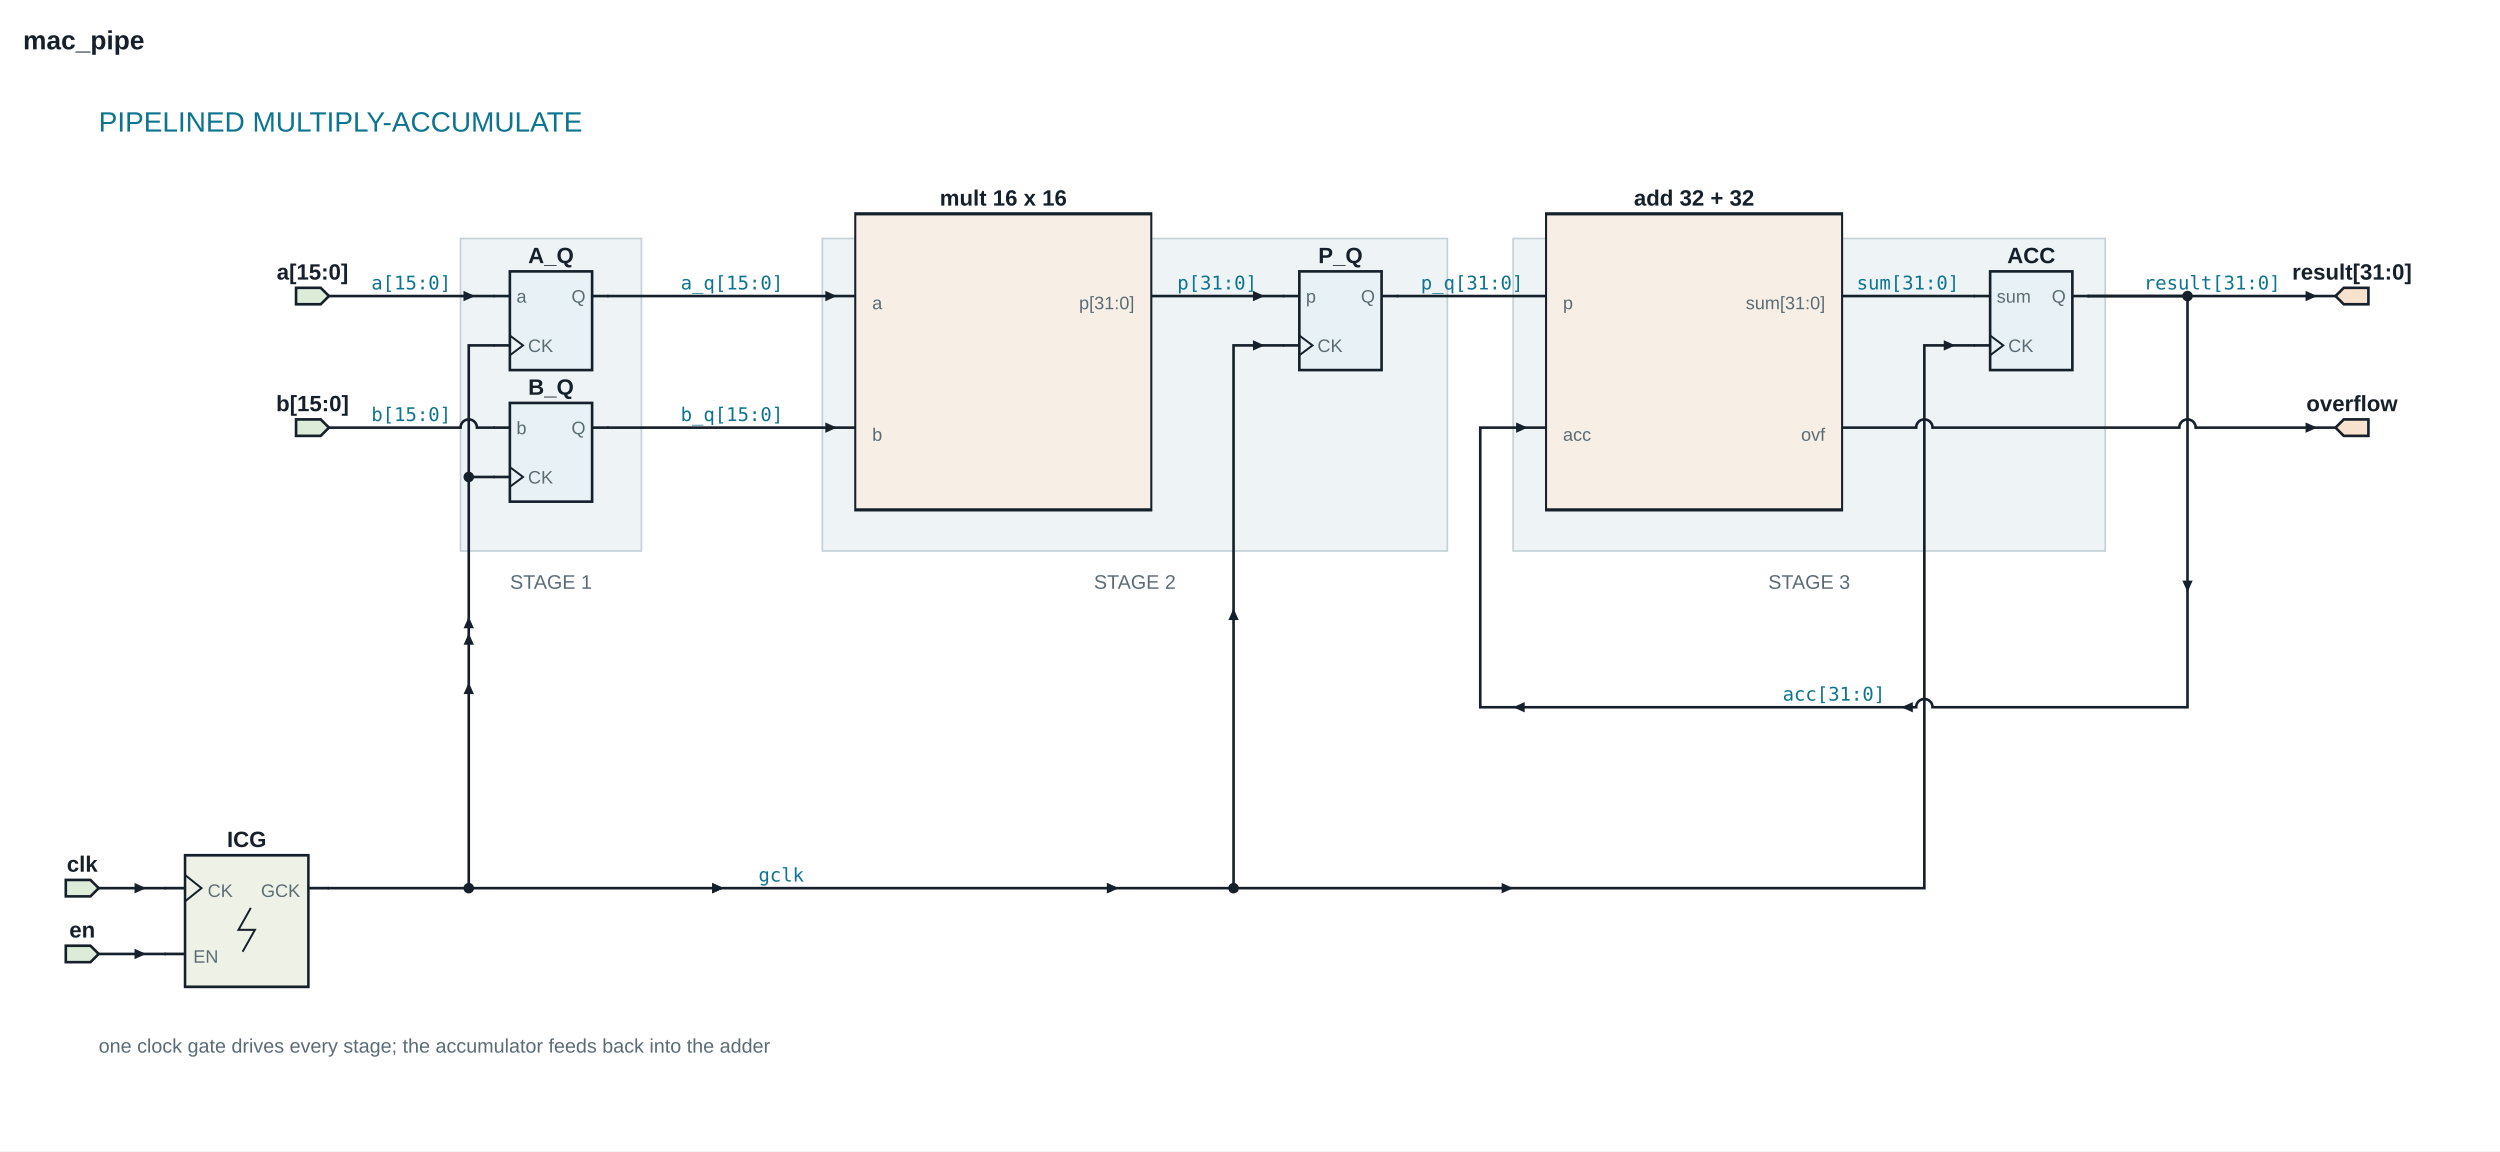
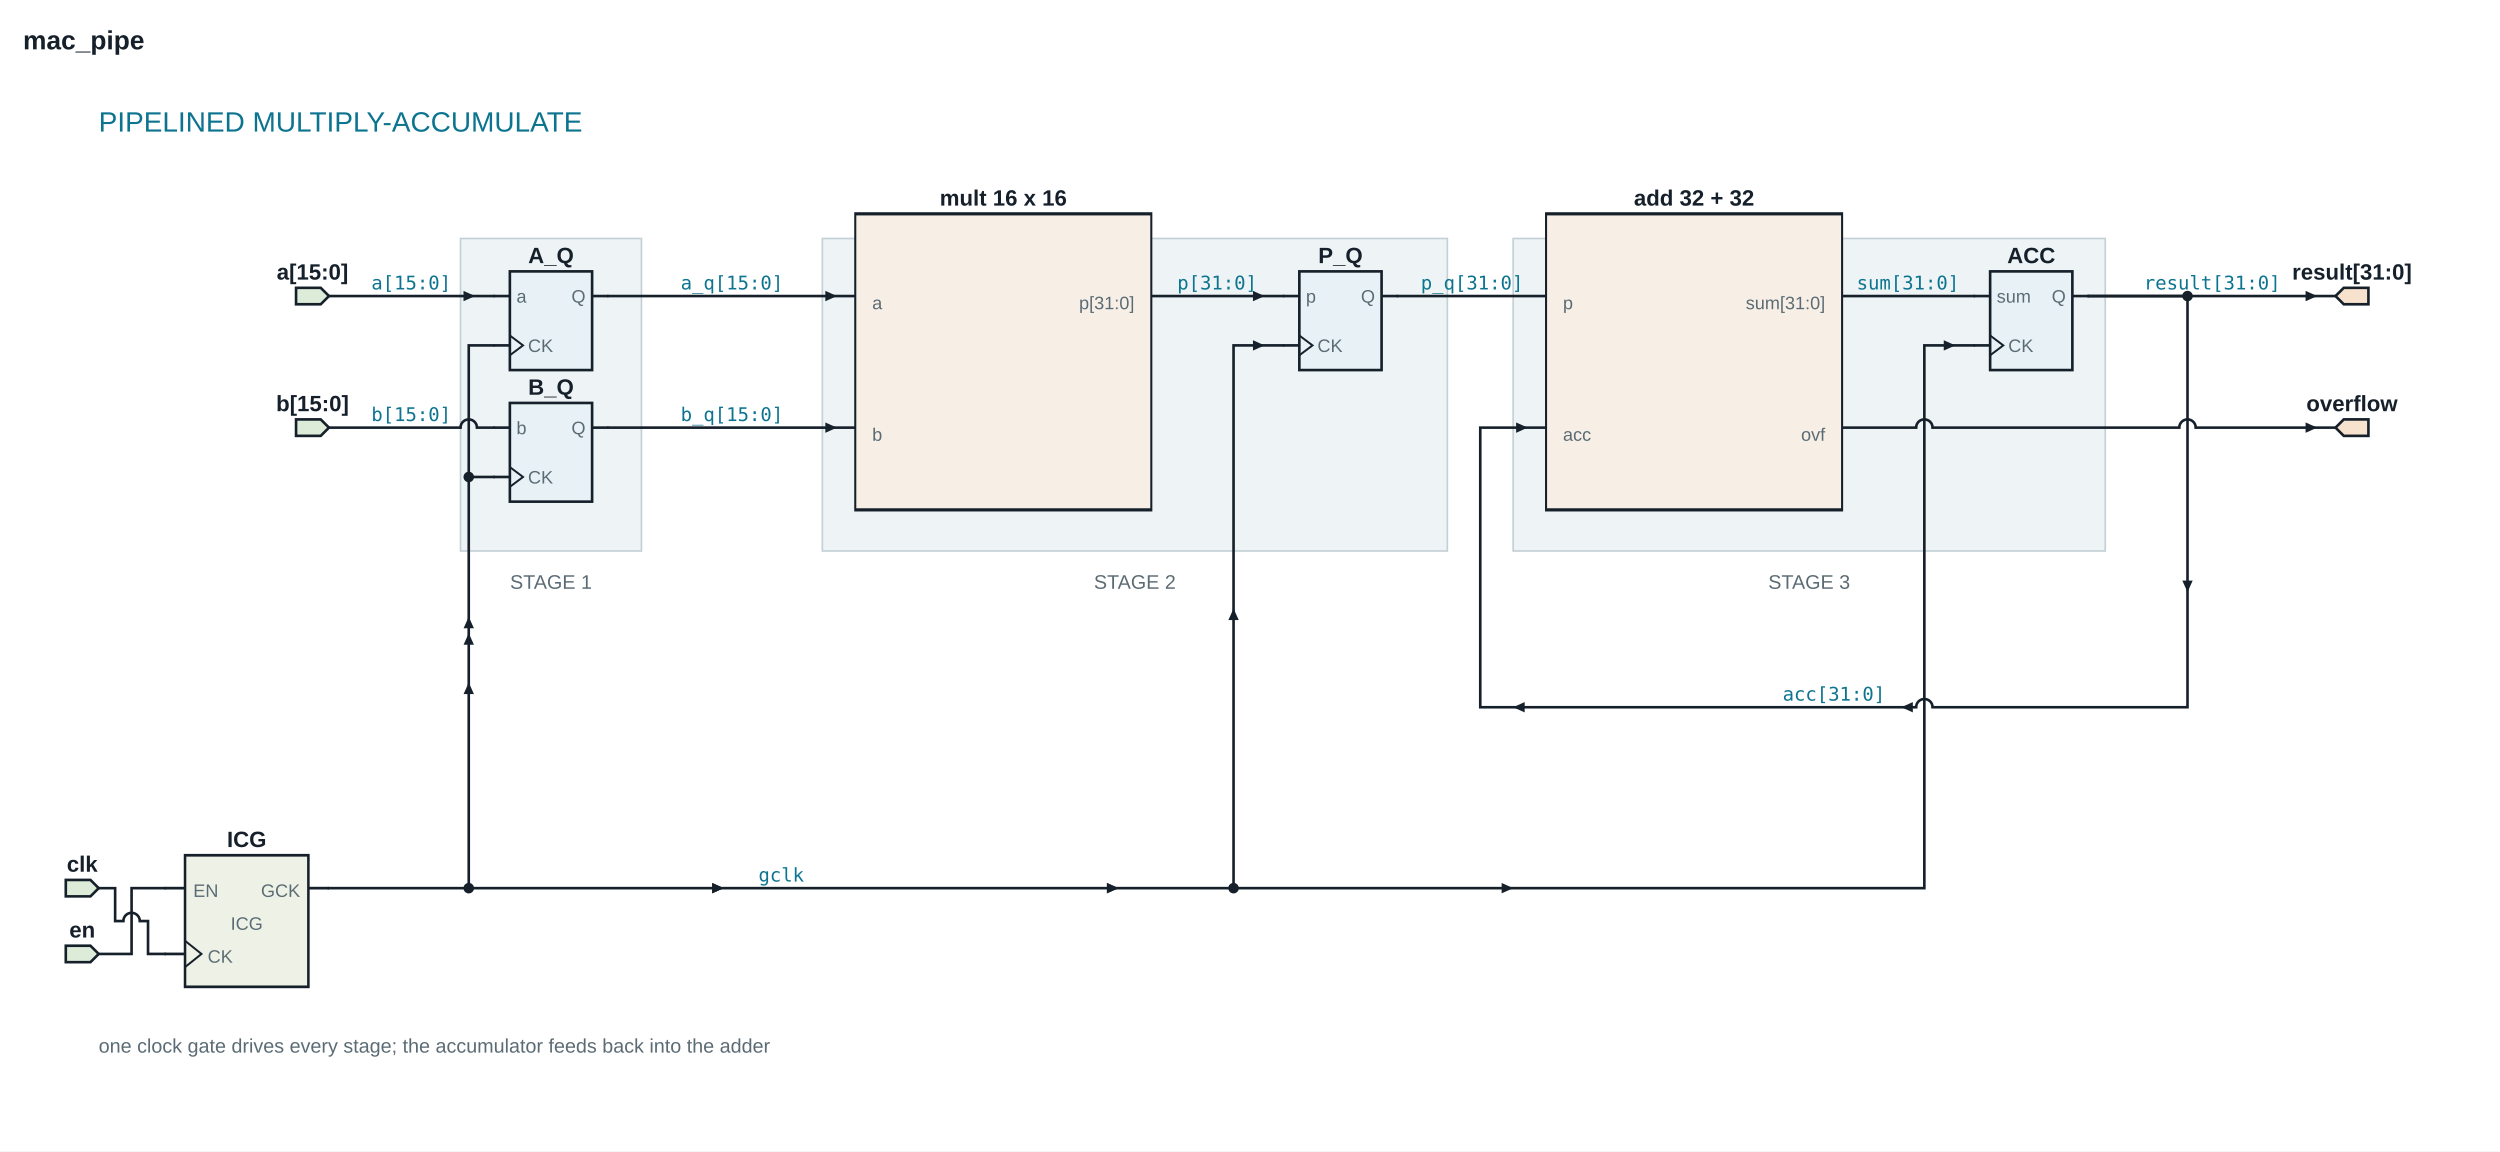
<svg xmlns="http://www.w3.org/2000/svg" width="1520" height="700" viewBox="0 0 1520 700" font-family="'IBM Plex Sans','IBM Plex Sans Text',Arial,Helvetica,sans-serif">
  <rect x="0" y="0" width="1520" height="700" fill="#ffffff" />
  <g class="dl-shapes">
    <rect x="920" y="145" width="360" height="190" fill="#eef4f6" stroke="#c3d0d5" stroke-width="1" />
    <rect x="500" y="145" width="380" height="190" fill="#eef4f6" stroke="#c3d0d5" stroke-width="1" />
    <rect x="280" y="145" width="110" height="190" fill="#eef4f6" stroke="#c3d0d5" stroke-width="1" />
    <text x="335" y="358" text-anchor="middle" font-family="'IBM Plex Sans','IBM Plex Sans Text',Arial,Helvetica,sans-serif" font-size="12" fill="#5b6b74">STAGE 1</text>
    <text x="690" y="358" text-anchor="middle" font-family="'IBM Plex Sans','IBM Plex Sans Text',Arial,Helvetica,sans-serif" font-size="12" fill="#5b6b74">STAGE 2</text>
    <text x="1100" y="358" text-anchor="middle" font-family="'IBM Plex Sans','IBM Plex Sans Text',Arial,Helvetica,sans-serif" font-size="12" fill="#5b6b74">STAGE 3</text>
    <text x="60" y="80" text-anchor="start" font-family="'IBM Plex Sans','IBM Plex Sans Text',Arial,Helvetica,sans-serif" font-size="17" fill="#0d7490">PIPELINED MULTIPLY-ACCUMULATE</text>
    <text x="60" y="640" text-anchor="start" font-family="'IBM Plex Sans','IBM Plex Sans Text',Arial,Helvetica,sans-serif" font-size="12" fill="#5b6b74">one clock gate drives every stage; the accumulator feeds back into the adder</text>
  </g>
  <g class="dl-nets">
    <path class="dl-net" data-id="n1" d="M200 180 L300 180" fill="none" stroke="#16202b" stroke-width="1.6" stroke-linejoin="miter" stroke-linecap="square" />
    <path class="dl-net" data-id="n2" d="M200 260 L280 260 A5 5 0 0 1 290 260 L300 260" fill="none" stroke="#16202b" stroke-width="1.6" stroke-linejoin="miter" stroke-linecap="square" />
    <path class="dl-net" data-id="n3" d="M370 180 L520 180" fill="none" stroke="#16202b" stroke-width="1.6" stroke-linejoin="miter" stroke-linecap="square" />
    <path class="dl-net" data-id="n4" d="M370 260 L520 260" fill="none" stroke="#16202b" stroke-width="1.6" stroke-linejoin="miter" stroke-linecap="square" />
    <path class="dl-net" data-id="n5" d="M700 180 L780 180" fill="none" stroke="#16202b" stroke-width="1.6" stroke-linejoin="miter" stroke-linecap="square" />
    <path class="dl-net" data-id="n6" d="M850 180 L940 180" fill="none" stroke="#16202b" stroke-width="1.6" stroke-linejoin="miter" stroke-linecap="square" />
    <path class="dl-net" data-id="n7" d="M1120 180 L1200 180" fill="none" stroke="#16202b" stroke-width="1.6" stroke-linejoin="miter" stroke-linecap="square" />
    <path class="dl-net" data-id="n8" d="M1270 180 L1420 180" fill="none" stroke="#16202b" stroke-width="1.6" stroke-linejoin="miter" stroke-linecap="square" />
    <path class="dl-net" data-id="n9" d="M1120 260 L1165 260 A5 5 0 0 1 1175 260 L1325 260 A5 5 0 0 1 1335 260 L1420 260" fill="none" stroke="#16202b" stroke-width="1.6" stroke-linejoin="miter" stroke-linecap="square" />
    <path class="dl-net" data-id="n10" d="M1270 180 L1330 180 L1330 430 L1175 430 A5 5 0 0 0 1165 430 L900 430 L900 260 L940 260" fill="none" stroke="#16202b" stroke-width="1.6" stroke-linejoin="miter" stroke-linecap="square" />
-     <path class="dl-net" data-id="n11" d="M60 540 L100 540" fill="none" stroke="#16202b" stroke-width="1.6" stroke-linejoin="miter" stroke-linecap="square" />
-     <path class="dl-net" data-id="n12" d="M60 580 L100 580" fill="none" stroke="#16202b" stroke-width="1.6" stroke-linejoin="miter" stroke-linecap="square" />
+     <path class="dl-net" data-id="n11" d="M60 540 L70 540 L70 560 L75 560 A5 5 0 0 1 85 560 L90 560 L90 580 L100 580" fill="none" stroke="#16202b" stroke-width="1.6" stroke-linejoin="miter" stroke-linecap="square" />
+     <path class="dl-net" data-id="n12" d="M60 580 L80 580 L80 540 L100 540" fill="none" stroke="#16202b" stroke-width="1.6" stroke-linejoin="miter" stroke-linecap="square" />
    <path class="dl-net" data-id="n13" d="M200 540 L285 540 L285 210 L300 210 M200 540 L285 540 L285 290 L300 290 M200 540 L750 540 L750 210 L780 210 M200 540 L1170 540 L1170 210 L1200 210" fill="none" stroke="#16202b" stroke-width="1.6" stroke-linejoin="miter" stroke-linecap="square" />
    <text x="250" y="176" text-anchor="middle" font-family="'IBM Plex Mono','DejaVu Sans Mono','Courier New',monospace" font-size="11.5" fill="#0d7490">a[15:0]</text>
    <text x="250" y="256" text-anchor="middle" font-family="'IBM Plex Mono','DejaVu Sans Mono','Courier New',monospace" font-size="11.5" fill="#0d7490">b[15:0]</text>
    <text x="445" y="176" text-anchor="middle" font-family="'IBM Plex Mono','DejaVu Sans Mono','Courier New',monospace" font-size="11.5" fill="#0d7490">a_q[15:0]</text>
    <text x="445" y="256" text-anchor="middle" font-family="'IBM Plex Mono','DejaVu Sans Mono','Courier New',monospace" font-size="11.5" fill="#0d7490">b_q[15:0]</text>
    <text x="740" y="176" text-anchor="middle" font-family="'IBM Plex Mono','DejaVu Sans Mono','Courier New',monospace" font-size="11.5" fill="#0d7490">p[31:0]</text>
    <text x="895" y="176" text-anchor="middle" font-family="'IBM Plex Mono','DejaVu Sans Mono','Courier New',monospace" font-size="11.5" fill="#0d7490">p_q[31:0]</text>
    <text x="1160" y="176" text-anchor="middle" font-family="'IBM Plex Mono','DejaVu Sans Mono','Courier New',monospace" font-size="11.5" fill="#0d7490">sum[31:0]</text>
    <text x="1345" y="176" text-anchor="middle" font-family="'IBM Plex Mono','DejaVu Sans Mono','Courier New',monospace" font-size="11.5" fill="#0d7490">result[31:0]</text>
    <text x="1115" y="426" text-anchor="middle" font-family="'IBM Plex Mono','DejaVu Sans Mono','Courier New',monospace" font-size="11.5" fill="#0d7490">acc[31:0]</text>
    <text x="475" y="536" text-anchor="middle" font-family="'IBM Plex Mono','DejaVu Sans Mono','Courier New',monospace" font-size="11.5" fill="#0d7490">gclk</text>
    <polygon points="288.8,180 281.8,183.15 281.8,176.85" fill="#16202b" />
    <polygon points="508.8,180 501.8,183.15 501.8,176.85" fill="#16202b" />
    <polygon points="508.8,260 501.8,263.15 501.8,256.85" fill="#16202b" />
    <polygon points="768.8,180 761.8,183.15 761.8,176.85" fill="#16202b" />
    <polygon points="1408.8,180 1401.8,183.15 1401.8,176.85" fill="#16202b" />
    <polygon points="1408.8,260 1401.8,263.15 1401.8,256.85" fill="#16202b" />
    <polygon points="1330,360 1326.85,353 1333.15,353" fill="#16202b" />
    <polygon points="1156,430 1163,426.85 1163,433.15" fill="#16202b" />
    <polygon points="920,430 927,426.85 927,433.15" fill="#16202b" />
    <polygon points="928.8,260 921.8,263.15 921.8,256.85" fill="#16202b" />
-     <polygon points="88.8,540 81.8,543.15 81.8,536.85" fill="#16202b" />
-     <polygon points="88.8,580 81.8,583.15 81.8,576.85" fill="#16202b" />
    <polygon points="285,385 288.15,392 281.85,392" fill="#16202b" />
    <polygon points="285,375 288.15,382 281.85,382" fill="#16202b" />
    <polygon points="285,415 288.15,422 281.85,422" fill="#16202b" />
    <polygon points="440,540 433,543.15 433,536.85" fill="#16202b" />
    <polygon points="680,540 673,543.15 673,536.85" fill="#16202b" />
    <polygon points="750,370 753.15,377 746.85,377" fill="#16202b" />
    <polygon points="768.8,210 761.8,213.15 761.8,206.85" fill="#16202b" />
    <polygon points="440,540 433,543.15 433,536.85" fill="#16202b" />
    <polygon points="680,540 673,543.15 673,536.85" fill="#16202b" />
    <polygon points="920,540 913,543.15 913,536.85" fill="#16202b" />
    <polygon points="1188.8,210 1181.8,213.15 1181.8,206.85" fill="#16202b" />
  </g>
  <g class="dl-cells">
    <g class="dl-cell" data-id="p_clk" data-type="port_in" transform="matrix(1,0,0,1,40,535)">
      <path d="M0 0 H15 L20 5 L15 10 H0 Z" fill="#dcecd8" stroke="#16202b" stroke-width="1.6" />
    </g>
    <text x="50" y="530" text-anchor="middle" font-family="'IBM Plex Sans','IBM Plex Sans Text',Arial,Helvetica,sans-serif" font-size="13.5" font-weight="600" fill="#16202b">clk</text>
    <g class="dl-cell" data-id="p_en" data-type="port_in" transform="matrix(1,0,0,1,40,575)">
      <path d="M0 0 H15 L20 5 L15 10 H0 Z" fill="#dcecd8" stroke="#16202b" stroke-width="1.6" />
    </g>
    <text x="50" y="570" text-anchor="middle" font-family="'IBM Plex Sans','IBM Plex Sans Text',Arial,Helvetica,sans-serif" font-size="13.5" font-weight="600" fill="#16202b">en</text>
    <g class="dl-cell" data-id="icg1" data-type="icg" transform="matrix(1.25,0,0,1.3333,100,520)">
      <line x1="0" y1="15" x2="10" y2="15" stroke="#16202b" stroke-width="1.239" />
      <line x1="0" y1="45" x2="10" y2="45" stroke="#16202b" stroke-width="1.239" />
      <rect x="10" y="0" width="60" height="60" fill="#eef2e6" stroke="#16202b" stroke-width="1.239" />
-       <path d="M10 9 L18 15 L10 21" fill="none" stroke="#16202b" stroke-width="0.929" />
-       <path d="M42 24 L36 34 H44 L38 44" fill="none" stroke="#16202b" stroke-width="0.929" />
+       <path d="M10 39 L18 45 L10 51" fill="none" stroke="#16202b" stroke-width="0.929" />
      <line x1="70" y1="15" x2="80" y2="15" stroke="#16202b" stroke-width="1.239" />
    </g>
-     <text x="126.25" y="545.333" text-anchor="start" font-family="'IBM Plex Sans','IBM Plex Sans Text',Arial,Helvetica,sans-serif" font-size="11" fill="#5b6b74">CK</text>
-     <text x="117.5" y="585.333" text-anchor="start" font-family="'IBM Plex Sans','IBM Plex Sans Text',Arial,Helvetica,sans-serif" font-size="11" fill="#5b6b74">EN</text>
+     <text x="150" y="565.333" text-anchor="middle" font-family="'IBM Plex Sans','IBM Plex Sans Text',Arial,Helvetica,sans-serif" font-size="11" fill="#5b6b74">ICG</text>
+     <text x="126.25" y="585.333" text-anchor="start" font-family="'IBM Plex Sans','IBM Plex Sans Text',Arial,Helvetica,sans-serif" font-size="11" fill="#5b6b74">CK</text>
+     <text x="117.5" y="545.333" text-anchor="start" font-family="'IBM Plex Sans','IBM Plex Sans Text',Arial,Helvetica,sans-serif" font-size="11" fill="#5b6b74">EN</text>
    <text x="182.5" y="545.333" text-anchor="end" font-family="'IBM Plex Sans','IBM Plex Sans Text',Arial,Helvetica,sans-serif" font-size="11" fill="#5b6b74">GCK</text>
    <text x="150" y="515" text-anchor="middle" font-family="'IBM Plex Sans','IBM Plex Sans Text',Arial,Helvetica,sans-serif" font-size="13.5" font-weight="600" fill="#16202b">ICG</text>
    <g class="dl-cell" data-id="p_a" data-type="port_in" transform="matrix(1,0,0,1,180,175)">
      <path d="M0 0 H15 L20 5 L15 10 H0 Z" fill="#dcecd8" stroke="#16202b" stroke-width="1.6" />
    </g>
    <text x="190" y="170" text-anchor="middle" font-family="'IBM Plex Sans','IBM Plex Sans Text',Arial,Helvetica,sans-serif" font-size="13.5" font-weight="600" fill="#16202b">a[15:0]</text>
    <g class="dl-cell" data-id="p_b" data-type="port_in" transform="matrix(1,0,0,1,180,255)">
      <path d="M0 0 H15 L20 5 L15 10 H0 Z" fill="#dcecd8" stroke="#16202b" stroke-width="1.6" />
    </g>
    <text x="190" y="250" text-anchor="middle" font-family="'IBM Plex Sans','IBM Plex Sans Text',Arial,Helvetica,sans-serif" font-size="13.5" font-weight="600" fill="#16202b">b[15:0]</text>
-     <g class="dl-cell" data-id="r_a" data-type="reg" transform="matrix(1,0,0,1,300,165)">
+     <g class="dl-cell" data-id="r_a" data-type="dff" transform="matrix(1,0,0,1,300,165)">
      <line x1="0" y1="15" x2="10" y2="15" stroke="#16202b" stroke-width="1.6" />
      <line x1="0" y1="45" x2="10" y2="45" stroke="#16202b" stroke-width="1.6" />
      <rect x="10" y="0" width="50" height="60" fill="#e8f2f6" stroke="#16202b" stroke-width="1.6" />
      <path d="M10 39 L18 45 L10 51" fill="none" stroke="#16202b" stroke-width="1.2" />
      <line x1="60" y1="15" x2="70" y2="15" stroke="#16202b" stroke-width="1.6" />
    </g>
    <text x="314" y="184" text-anchor="start" font-family="'IBM Plex Sans','IBM Plex Sans Text',Arial,Helvetica,sans-serif" font-size="11" fill="#5b6b74">a</text>
    <text x="321" y="214" text-anchor="start" font-family="'IBM Plex Sans','IBM Plex Sans Text',Arial,Helvetica,sans-serif" font-size="11" fill="#5b6b74">CK</text>
    <text x="356" y="184" text-anchor="end" font-family="'IBM Plex Sans','IBM Plex Sans Text',Arial,Helvetica,sans-serif" font-size="11" fill="#5b6b74">Q</text>
    <text x="335" y="160" text-anchor="middle" font-family="'IBM Plex Sans','IBM Plex Sans Text',Arial,Helvetica,sans-serif" font-size="13.5" font-weight="600" fill="#16202b">A_Q</text>
-     <g class="dl-cell" data-id="r_b" data-type="reg" transform="matrix(1,0,0,1,300,245)">
+     <g class="dl-cell" data-id="r_b" data-type="dff" transform="matrix(1,0,0,1,300,245)">
      <line x1="0" y1="15" x2="10" y2="15" stroke="#16202b" stroke-width="1.6" />
      <line x1="0" y1="45" x2="10" y2="45" stroke="#16202b" stroke-width="1.6" />
      <rect x="10" y="0" width="50" height="60" fill="#e8f2f6" stroke="#16202b" stroke-width="1.6" />
      <path d="M10 39 L18 45 L10 51" fill="none" stroke="#16202b" stroke-width="1.2" />
      <line x1="60" y1="15" x2="70" y2="15" stroke="#16202b" stroke-width="1.6" />
    </g>
    <text x="314" y="264" text-anchor="start" font-family="'IBM Plex Sans','IBM Plex Sans Text',Arial,Helvetica,sans-serif" font-size="11" fill="#5b6b74">b</text>
    <text x="321" y="294" text-anchor="start" font-family="'IBM Plex Sans','IBM Plex Sans Text',Arial,Helvetica,sans-serif" font-size="11" fill="#5b6b74">CK</text>
    <text x="356" y="264" text-anchor="end" font-family="'IBM Plex Sans','IBM Plex Sans Text',Arial,Helvetica,sans-serif" font-size="11" fill="#5b6b74">Q</text>
    <text x="335" y="240" text-anchor="middle" font-family="'IBM Plex Sans','IBM Plex Sans Text',Arial,Helvetica,sans-serif" font-size="13.5" font-weight="600" fill="#16202b">B_Q</text>
    <g class="dl-cell" data-id="mult" data-type="block" transform="matrix(1.2857,0,0,2,520,130)">
      <rect x="0" y="0" width="140" height="90" fill="#f7efe6" stroke="#16202b" stroke-width="0.974" />
    </g>
    <text x="530.286" y="188" text-anchor="start" font-family="'IBM Plex Sans','IBM Plex Sans Text',Arial,Helvetica,sans-serif" font-size="11" fill="#5b6b74">a</text>
    <text x="530.286" y="268" text-anchor="start" font-family="'IBM Plex Sans','IBM Plex Sans Text',Arial,Helvetica,sans-serif" font-size="11" fill="#5b6b74">b</text>
    <text x="689.714" y="188" text-anchor="end" font-family="'IBM Plex Sans','IBM Plex Sans Text',Arial,Helvetica,sans-serif" font-size="11" fill="#5b6b74">p[31:0]</text>
    <text x="610" y="125" text-anchor="middle" font-family="'IBM Plex Sans','IBM Plex Sans Text',Arial,Helvetica,sans-serif" font-size="13.5" font-weight="600" fill="#16202b">mult 16 x 16</text>
-     <g class="dl-cell" data-id="r_p" data-type="reg" transform="matrix(1,0,0,1,780,165)">
+     <g class="dl-cell" data-id="r_p" data-type="dff" transform="matrix(1,0,0,1,780,165)">
      <line x1="0" y1="15" x2="10" y2="15" stroke="#16202b" stroke-width="1.6" />
      <line x1="0" y1="45" x2="10" y2="45" stroke="#16202b" stroke-width="1.6" />
      <rect x="10" y="0" width="50" height="60" fill="#e8f2f6" stroke="#16202b" stroke-width="1.6" />
      <path d="M10 39 L18 45 L10 51" fill="none" stroke="#16202b" stroke-width="1.2" />
      <line x1="60" y1="15" x2="70" y2="15" stroke="#16202b" stroke-width="1.6" />
    </g>
    <text x="794" y="184" text-anchor="start" font-family="'IBM Plex Sans','IBM Plex Sans Text',Arial,Helvetica,sans-serif" font-size="11" fill="#5b6b74">p</text>
    <text x="801" y="214" text-anchor="start" font-family="'IBM Plex Sans','IBM Plex Sans Text',Arial,Helvetica,sans-serif" font-size="11" fill="#5b6b74">CK</text>
    <text x="836" y="184" text-anchor="end" font-family="'IBM Plex Sans','IBM Plex Sans Text',Arial,Helvetica,sans-serif" font-size="11" fill="#5b6b74">Q</text>
    <text x="815" y="160" text-anchor="middle" font-family="'IBM Plex Sans','IBM Plex Sans Text',Arial,Helvetica,sans-serif" font-size="13.5" font-weight="600" fill="#16202b">P_Q</text>
    <g class="dl-cell" data-id="add" data-type="block" transform="matrix(1.2857,0,0,2,940,130)">
      <rect x="0" y="0" width="140" height="90" fill="#f7efe6" stroke="#16202b" stroke-width="0.974" />
    </g>
    <text x="950.286" y="188" text-anchor="start" font-family="'IBM Plex Sans','IBM Plex Sans Text',Arial,Helvetica,sans-serif" font-size="11" fill="#5b6b74">p</text>
    <text x="950.286" y="268" text-anchor="start" font-family="'IBM Plex Sans','IBM Plex Sans Text',Arial,Helvetica,sans-serif" font-size="11" fill="#5b6b74">acc</text>
    <text x="1109.714" y="188" text-anchor="end" font-family="'IBM Plex Sans','IBM Plex Sans Text',Arial,Helvetica,sans-serif" font-size="11" fill="#5b6b74">sum[31:0]</text>
    <text x="1109.714" y="268" text-anchor="end" font-family="'IBM Plex Sans','IBM Plex Sans Text',Arial,Helvetica,sans-serif" font-size="11" fill="#5b6b74">ovf</text>
    <text x="1030" y="125" text-anchor="middle" font-family="'IBM Plex Sans','IBM Plex Sans Text',Arial,Helvetica,sans-serif" font-size="13.5" font-weight="600" fill="#16202b">add 32 + 32</text>
-     <g class="dl-cell" data-id="r_acc" data-type="reg" transform="matrix(1,0,0,1,1200,165)">
+     <g class="dl-cell" data-id="r_acc" data-type="dff" transform="matrix(1,0,0,1,1200,165)">
      <line x1="0" y1="15" x2="10" y2="15" stroke="#16202b" stroke-width="1.6" />
      <line x1="0" y1="45" x2="10" y2="45" stroke="#16202b" stroke-width="1.6" />
      <rect x="10" y="0" width="50" height="60" fill="#e8f2f6" stroke="#16202b" stroke-width="1.6" />
      <path d="M10 39 L18 45 L10 51" fill="none" stroke="#16202b" stroke-width="1.2" />
      <line x1="60" y1="15" x2="70" y2="15" stroke="#16202b" stroke-width="1.6" />
    </g>
    <text x="1214" y="184" text-anchor="start" font-family="'IBM Plex Sans','IBM Plex Sans Text',Arial,Helvetica,sans-serif" font-size="11" fill="#5b6b74">sum</text>
    <text x="1221" y="214" text-anchor="start" font-family="'IBM Plex Sans','IBM Plex Sans Text',Arial,Helvetica,sans-serif" font-size="11" fill="#5b6b74">CK</text>
    <text x="1256" y="184" text-anchor="end" font-family="'IBM Plex Sans','IBM Plex Sans Text',Arial,Helvetica,sans-serif" font-size="11" fill="#5b6b74">Q</text>
    <text x="1235" y="160" text-anchor="middle" font-family="'IBM Plex Sans','IBM Plex Sans Text',Arial,Helvetica,sans-serif" font-size="13.5" font-weight="600" fill="#16202b">ACC</text>
    <g class="dl-cell" data-id="p_res" data-type="port_out" transform="matrix(1,0,0,1,1420,175)">
      <path d="M20 0 H5 L0 5 L5 10 H20 Z" fill="#f7e2cd" stroke="#16202b" stroke-width="1.6" />
    </g>
    <text x="1430" y="170" text-anchor="middle" font-family="'IBM Plex Sans','IBM Plex Sans Text',Arial,Helvetica,sans-serif" font-size="13.5" font-weight="600" fill="#16202b">result[31:0]</text>
    <g class="dl-cell" data-id="p_ovf" data-type="port_out" transform="matrix(1,0,0,1,1420,255)">
      <path d="M20 0 H5 L0 5 L5 10 H20 Z" fill="#f7e2cd" stroke="#16202b" stroke-width="1.6" />
    </g>
    <text x="1430" y="250" text-anchor="middle" font-family="'IBM Plex Sans','IBM Plex Sans Text',Arial,Helvetica,sans-serif" font-size="13.5" font-weight="600" fill="#16202b">overflow</text>
  </g>
  <g class="dl-junctions">
    <circle cx="285" cy="290" r="3.2" fill="#16202b" />
    <circle cx="285" cy="540" r="3.2" fill="#16202b" />
    <circle cx="750" cy="540" r="3.2" fill="#16202b" />
    <circle cx="1330" cy="180" r="3.2" fill="#16202b" />
  </g>
  <text x="14" y="30" font-family="'IBM Plex Sans','IBM Plex Sans Text',Arial,Helvetica,sans-serif" font-size="16" font-weight="600" fill="#16202b">mac_pipe</text>
</svg>
